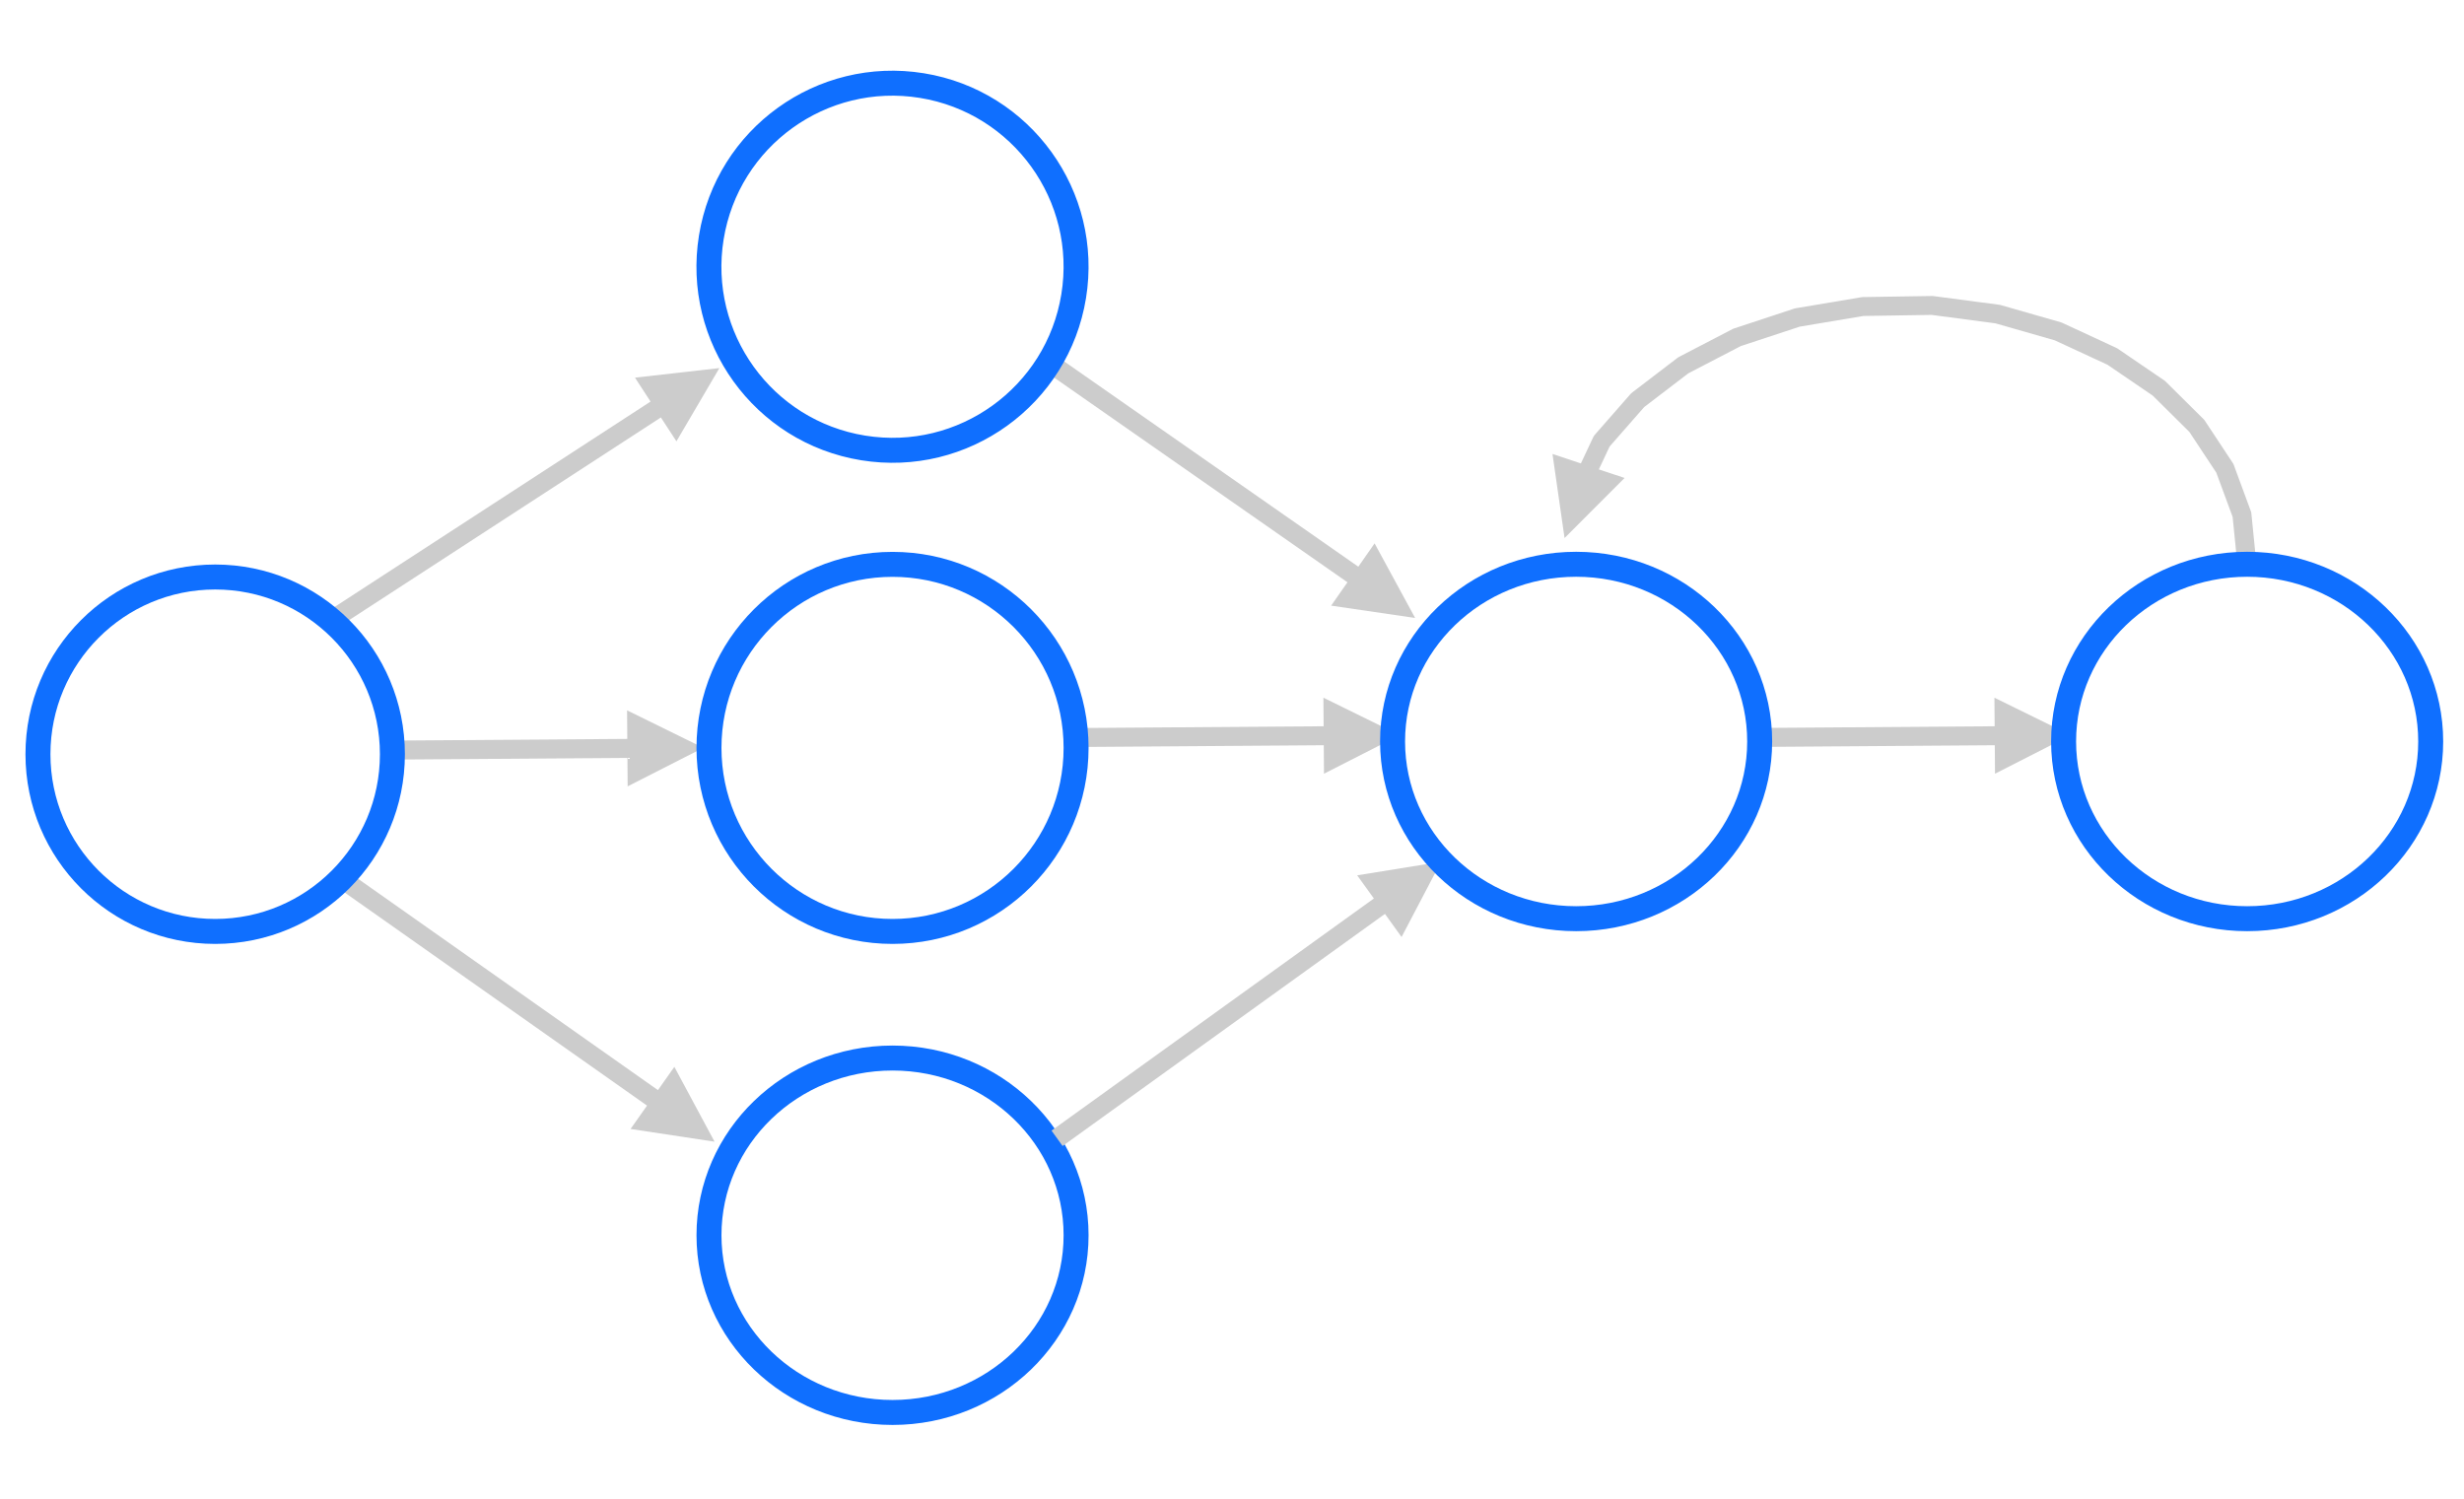
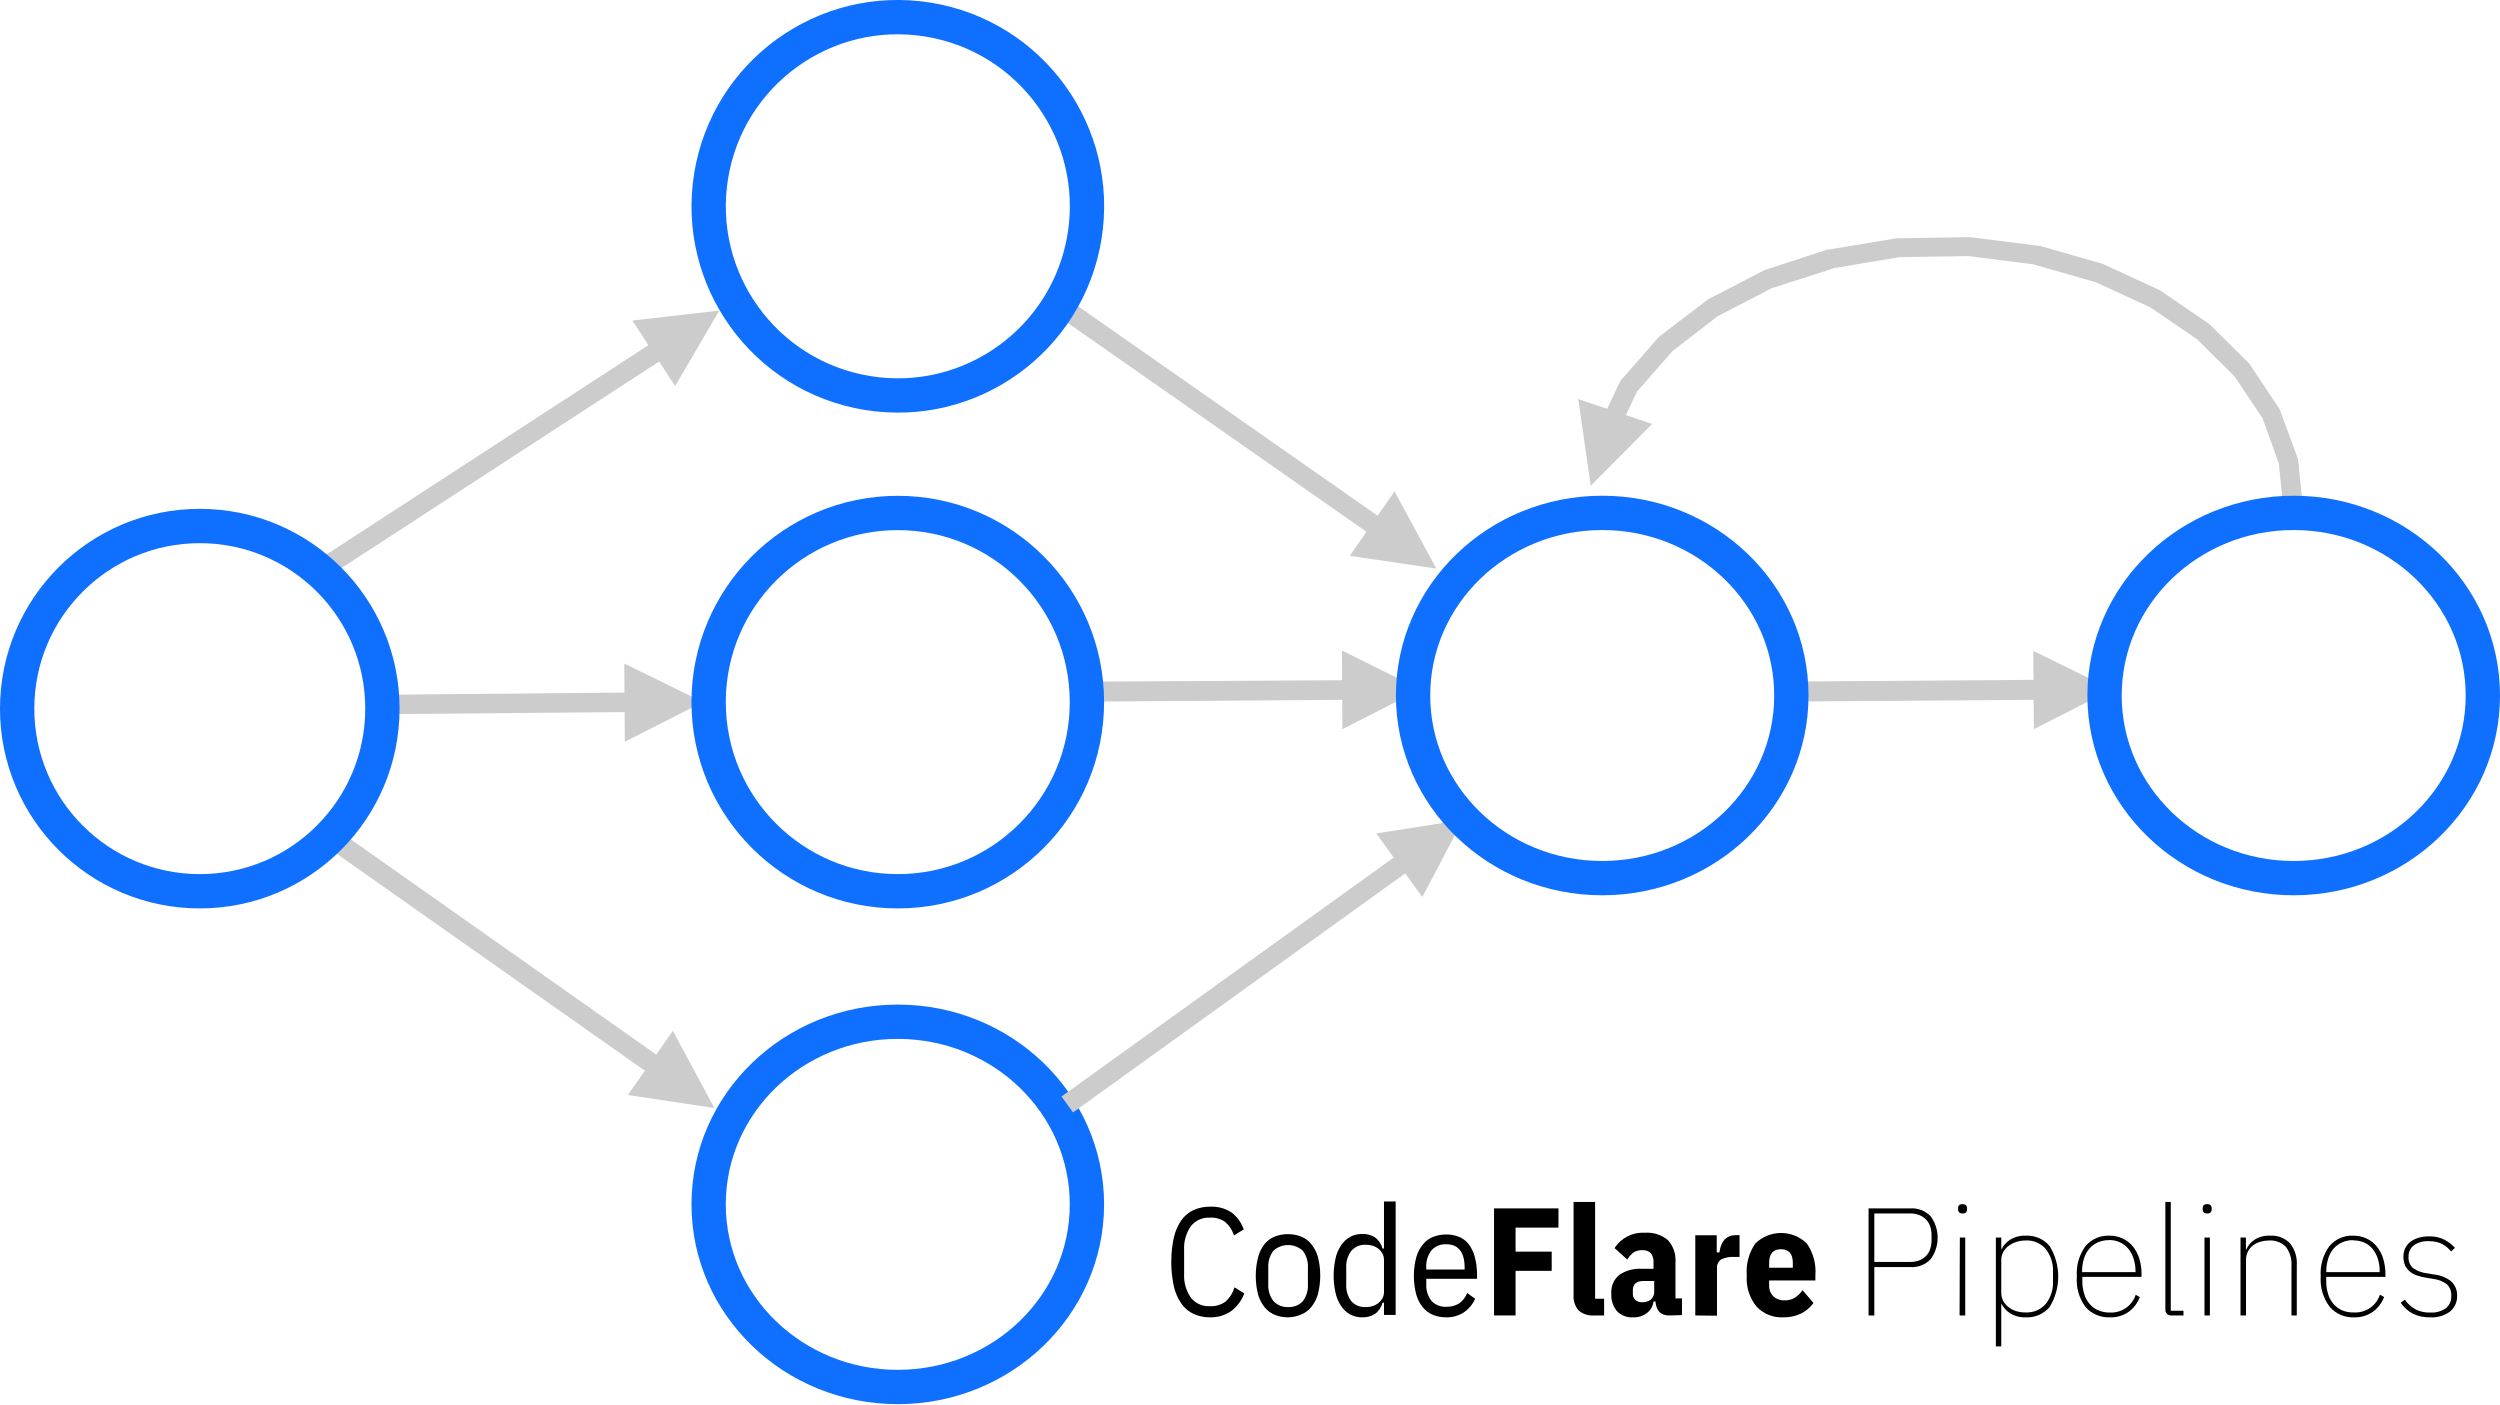
- <svg xmlns="http://www.w3.org/2000/svg" version="1.1" id="Layer_1" x="0px" y="0px" viewBox="0 0 296 180" style="enable-background:new 0 0 296 180;" xml:space="preserve">
-   <style type="text/css">
- 	.st0{fill:#CCCCCC;}
- 	.st1{fill:none;stroke:#0F6FFF;stroke-width:3;stroke-linejoin:round;stroke-miterlimit:10;}
- </style>
-   <path class="st0" d="M81.26,53.02l5.16-8.8l-10.14,1.15L81.26,53.02z M40.92,75.16l39.75-25.84l-1.24-1.91L39.68,73.25L40.92,75.16z  " />
-   <path class="st0" d="M75.4,94.47l9.09-4.63l-9.16-4.5L75.4,94.47z M46.39,91.26l30.51-0.22l-0.02-2.28l-30.51,0.22L46.39,91.26z" />
-   <path class="st0" d="M81.01,128.17l4.83,8.99l-10.09-1.53L81.01,128.17z M40.95,104.12l39.33,27.72l-1.31,1.86l-39.33-27.72  L40.95,104.12z" />
-   <path class="st0" d="M239.66,92.95l9.09-4.63l-9.16-4.5L239.66,92.95z M210.64,89.74l30.51-0.22l-0.02-2.28l-30.51,0.22  L210.64,89.74z" />
-   <path class="st0" d="M165.13,65.28l4.87,8.96l-10.09-1.48L165.13,65.28z M127.64,43.28l36.78,25.67l-1.31,1.87l-36.78-25.67  L127.64,43.28z" />
-   <ellipse transform="matrix(0.1602 -0.9871 0.9871 0.1602 58.4024 132.7489)" class="st1" cx="107.22" cy="32.05" rx="22.05" ry="22.05" />
-   <ellipse class="st1" cx="107.22" cy="148.4" rx="22.05" ry="21.29" />
-   <circle class="st1" cx="25.85" cy="90.61" r="21.29" />
-   <path class="st0" d="M168.37,112.57l4.74-9.04l-10.07,1.63L168.37,112.57z M127.65,137.68l39.95-28.77l-1.33-1.85l-39.95,28.77  L127.65,137.68z" />
-   <path class="st0" d="M159.05,92.95l9.09-4.63l-9.16-4.5L159.05,92.95z M130.04,89.74l30.51-0.22l-0.02-2.28l-30.51,0.22  L130.04,89.74z" />
-   <ellipse class="st1" cx="189.34" cy="89.08" rx="22.05" ry="21.29" />
-   <circle class="st1" cx="107.22" cy="89.85" r="22.05" />
-   <path class="st0" d="M195.16,57.42l-7.21,7.22l-1.45-10.1L195.16,57.42z M189.32,56.93l2.07-4.4c0.05-0.1,0.1-0.19,0.17-0.27  l4.32-4.93c0.05-0.06,0.1-0.11,0.16-0.15l5.48-4.19c0.05-0.04,0.11-0.08,0.17-0.11l6.45-3.35c0.05-0.03,0.11-0.05,0.17-0.07  l7.25-2.39c0.06-0.02,0.11-0.03,0.17-0.04l7.87-1.32c0.06-0.01,0.11-0.01,0.17-0.02l8.32-0.13c0.06,0,0.11,0,0.17,0.01l7.88,1.04  c0.06,0.01,0.11,0.02,0.17,0.03l7.26,2.08c0.06,0.02,0.11,0.04,0.16,0.06l6.5,3.01c0.06,0.03,0.11,0.06,0.16,0.09l5.6,3.82  c0.06,0.04,0.11,0.08,0.16,0.13l4.56,4.52c0.06,0.05,0.11,0.12,0.15,0.18l3.37,5.1c0.05,0.07,0.09,0.15,0.12,0.24l2.05,5.56  c0.03,0.09,0.06,0.19,0.06,0.28l0.59,5.91l-2.27,0.23l-0.59-5.91l0.06,0.28l-2.05-5.56l0.12,0.24l-3.37-5.1l0.15,0.18l-4.56-4.52  l0.16,0.13l-5.6-3.82l0.16,0.09l-6.5-3.01l0.16,0.06l-7.26-2.08l0.17,0.03l-7.88-1.04l0.17,0.01l-8.32,0.13l0.17-0.02l-7.87,1.32  l0.17-0.04l-7.25,2.39l0.17-0.07l-6.45,3.35l0.17-0.11l-5.48,4.19l0.16-0.15l-4.32,4.93l0.17-0.27l-2.07,4.4L189.32,56.93z" />
-   <ellipse class="st1" cx="269.95" cy="89.08" rx="22.05" ry="21.29" />
+ <svg xmlns="http://www.w3.org/2000/svg" id="Layer_1" data-name="Layer 1" viewBox="0 0 291.44 163.69">
+   <defs>
+     <style>.cls-1{fill:#ccc;}.cls-2{fill:none;stroke:#0f6fff;stroke-linejoin:round;stroke-width:4px;}</style>
+   </defs>
+   <path class="cls-1" d="M81.26,53l5.16-8.8L76.28,45.37ZM40.92,75.16,80.67,49.32l-1.25-1.91L39.68,73.25Z" transform="translate(-2.56 -8)" />
+   <path class="cls-1" d="M75.4,94.47l9.1-4.62-9.16-4.5Zm-29-3.21L76.9,91l0-2.28L46.37,89Z" transform="translate(-2.56 -8)" />
+   <path class="cls-1" d="M81,128.17l4.84,9-10.09-1.52ZM41,104.12l39.34,27.72L79,133.71,39.64,106Z" transform="translate(-2.56 -8)" />
+   <path class="cls-1" d="M239.66,93l9.09-4.63-9.16-4.49Zm-29-3.21,30.51-.22V87.24l-30.51.22Z" transform="translate(-2.56 -8)" />
+   <path class="cls-1" d="M165.13,65.28l4.87,9-10.09-1.48Zm-37.49-22L164.42,69l-1.31,1.87L126.33,45.15Z" transform="translate(-2.56 -8)" />
+   <circle class="cls-2" cx="107.22" cy="32.05" r="22.05" transform="translate(55.85 124.75) rotate(-80.78)" />
+   <ellipse class="cls-2" cx="104.66" cy="140.4" rx="22.05" ry="21.29" />
+   <circle class="cls-2" cx="23.29" cy="82.61" r="21.29" />
+   <path class="cls-1" d="M168.37,112.57l4.74-9L163,105.16Zm-40.72,25.11,40-28.78-1.34-1.85-40,28.77Z" transform="translate(-2.56 -8)" />
+   <path class="cls-1" d="M159.05,93l9.09-4.63L159,83.83Zm-29-3.21,30.51-.22,0-2.28L130,87.46Z" transform="translate(-2.56 -8)" />
+   <ellipse class="cls-2" cx="186.78" cy="81.08" rx="22.05" ry="21.29" />
+   <circle class="cls-2" cx="104.66" cy="81.85" r="22.05" />
+   <path class="cls-1" d="M195.16,57.42,188,64.63l-1.45-10.1Zm-5.84-.49,2.07-4.4a1.51,1.51,0,0,1,.18-.26l4.32-4.93a1.29,1.29,0,0,1,.17-.16L201.54,43a.91.91,0,0,1,.16-.11l6.46-3.35.17-.07,7.25-2.38.17,0,7.87-1.31.17,0,8.32-.13h.16l7.88,1a.47.47,0,0,1,.17,0l7.26,2.08.17.06,6.5,3,.16.09,5.6,3.82.16.13,4.56,4.52a.86.86,0,0,1,.14.18l3.38,5.09a1.34,1.34,0,0,1,.12.24l2.05,5.56a1.4,1.4,0,0,1,.06.28l.59,5.92-2.27.22-.59-5.91.07.28-2-5.56.12.23L263,51.8l.15.18-4.56-4.52.16.13-5.59-3.81.16.09-6.5-3,.16.06-7.26-2.08.17,0-7.89-1h.17l-8.31.13H224l-7.88,1.31.17,0L209,41.63l.17-.07-6.46,3.35.17-.11L197.44,49l.17-.15-4.33,4.93.18-.27-2.08,4.4Z" transform="translate(-2.56 -8)" />
+   <ellipse class="cls-2" cx="267.39" cy="81.08" rx="22.05" ry="21.29" />
+   <path d="M143.62,161.57a4.44,4.44,0,0,1-1.89-.39A3.5,3.5,0,0,1,140.3,160a5.84,5.84,0,0,1-.89-2,13.63,13.63,0,0,1,0-5.78,6,6,0,0,1,.89-2,3.67,3.67,0,0,1,1.43-1.17,4.59,4.59,0,0,1,1.89-.38,4.18,4.18,0,0,1,2.47.65,4.22,4.22,0,0,1,1.46,2l-1.14.7a3.41,3.41,0,0,0-1-1.55,2.8,2.8,0,0,0-1.82-.52,2.62,2.62,0,0,0-2.21,1,4.49,4.49,0,0,0-.78,2.77v2.79a4.48,4.48,0,0,0,.78,2.76,2.63,2.63,0,0,0,2.21,1,2.8,2.8,0,0,0,1.88-.57,3.47,3.47,0,0,0,1-1.63l1.14.71a4.43,4.43,0,0,1-1.51,2.05A4.17,4.17,0,0,1,143.62,161.57Z" transform="translate(-2.56 -8)" />
+   <path d="M152.72,161.57a4.08,4.08,0,0,1-1.5-.27,3,3,0,0,1-1.2-.86,4.26,4.26,0,0,1-.79-1.5,8.78,8.78,0,0,1,0-4.4A4.26,4.26,0,0,1,150,153a2.9,2.9,0,0,1,1.2-.86,4.3,4.3,0,0,1,3,0,2.84,2.84,0,0,1,1.2.86,4.26,4.26,0,0,1,.79,1.5,8.78,8.78,0,0,1,0,4.4,4.26,4.26,0,0,1-.79,1.5,2.93,2.93,0,0,1-1.2.86A4.08,4.08,0,0,1,152.72,161.57Zm0-1.2a2.17,2.17,0,0,0,1.71-.67,3,3,0,0,0,.6-2V155.8a3,3,0,0,0-.6-2,2.55,2.55,0,0,0-3.42,0,3,3,0,0,0-.6,2v1.87a3,3,0,0,0,.6,2A2.17,2.17,0,0,0,152.72,160.37Z" transform="translate(-2.56 -8)" />
+   <path d="M163.9,159.87h-.18a2.28,2.28,0,0,1-.87,1.3,2.61,2.61,0,0,1-1.46.4,3,3,0,0,1-1.44-.34,3.06,3.06,0,0,1-1.06-1,4.39,4.39,0,0,1-.64-1.52,9.2,9.2,0,0,1,0-4,4.31,4.31,0,0,1,.64-1.52,3.06,3.06,0,0,1,1.06-1,2.89,2.89,0,0,1,1.44-.34,2.53,2.53,0,0,1,1.46.4,2.28,2.28,0,0,1,.87,1.3h.18v-5.49h1.36v13.23H163.9Zm-2.1.5a2.47,2.47,0,0,0,.82-.13,1.92,1.92,0,0,0,.66-.36,2,2,0,0,0,.45-.55,1.59,1.59,0,0,0,.17-.72v-3.74a1.59,1.59,0,0,0-.17-.72,2.22,2.22,0,0,0-.45-.56,2.33,2.33,0,0,0-.66-.36,2.76,2.76,0,0,0-.82-.12,2.1,2.1,0,0,0-1.71.71,3,3,0,0,0-.59,2v1.87a3,3,0,0,0,.59,2A2.1,2.1,0,0,0,161.8,160.37Z" transform="translate(-2.56 -8)" />
+   <path d="M171.16,161.57a4.17,4.17,0,0,1-1.51-.27,3,3,0,0,1-1.19-.86,4.1,4.1,0,0,1-.79-1.5,8.49,8.49,0,0,1,0-4.4,4.1,4.1,0,0,1,.79-1.5,2.87,2.87,0,0,1,1.19-.86,4.17,4.17,0,0,1,1.51-.27,3.92,3.92,0,0,1,1.47.27,2.66,2.66,0,0,1,1.14.86,4.19,4.19,0,0,1,.72,1.5,8.24,8.24,0,0,1,.26,2.2v.34h-5.92v.59a2.93,2.93,0,0,0,.62,2,2.23,2.23,0,0,0,1.71.67,2.69,2.69,0,0,0,1.51-.4,2.63,2.63,0,0,0,.93-1.21l.93.68a3.71,3.71,0,0,1-1.26,1.54A3.58,3.58,0,0,1,171.16,161.57Zm0-8.52a2.17,2.17,0,0,0-1.72.7,3,3,0,0,0-.61,2.06V156h4.47v-.23C173.3,154,172.59,153.05,171.16,153.05Z" transform="translate(-2.56 -8)" />
+   <path d="M176.73,161.35V148.87h7.51v2.24h-5v2.8h4.21v2.24h-4.21v5.2Z" transform="translate(-2.56 -8)" />
+   <path d="M188.46,161.35a2.51,2.51,0,0,1-1.87-.58A2.46,2.46,0,0,1,186,159V148.12h2.51V159.4h1.05v1.95Z" transform="translate(-2.56 -8)" />
+   <path d="M197.15,161.35c-1,0-1.51-.54-1.6-1.63h-.23a2,2,0,0,1-.77,1.35,2.46,2.46,0,0,1-1.59.5,2.41,2.41,0,0,1-1.91-.73,2.91,2.91,0,0,1-.65-2,2.61,2.61,0,0,1,.94-2.23,4.29,4.29,0,0,1,2.62-.7h1.36v-.73a1.66,1.66,0,0,0-.3-1.08,1.28,1.28,0,0,0-1-.36A1.76,1.76,0,0,0,193,154a3,3,0,0,0-.74.83l-1.48-1.33a3.87,3.87,0,0,1,3.5-1.79,3.78,3.78,0,0,1,2.72.86,3.44,3.44,0,0,1,.88,2.56v4.23h.76v1.95ZM194,159.81a1.51,1.51,0,0,0,1-.31,1.15,1.15,0,0,0,.4-1v-1.17H194.2q-1.29,0-1.29,1.08v.34a1,1,0,0,0,.27.78A1.13,1.13,0,0,0,194,159.81Z" transform="translate(-2.56 -8)" />
+   <path d="M200.19,161.35V152h2.5v2H203a4.68,4.68,0,0,1,.18-.76,2.25,2.25,0,0,1,.35-.65,1.68,1.68,0,0,1,.57-.44,1.93,1.93,0,0,1,.8-.16h.45v2.54h-.65a3,3,0,0,0-1.5.29,1.16,1.16,0,0,0-.48,1.09v5.47Z" transform="translate(-2.56 -8)" />
+   <path d="M210.43,161.57a4,4,0,0,1-3.08-1.23,5.16,5.16,0,0,1-1.16-3.67,5.71,5.71,0,0,1,1-3.71,4.29,4.29,0,0,1,6,0,5.7,5.7,0,0,1,1,3.7v.61H208.8v.59a1.67,1.67,0,0,0,.49,1.26,1.82,1.82,0,0,0,1.32.47,2.18,2.18,0,0,0,1.19-.31,3.36,3.36,0,0,0,.9-.87l1.27,1.49a4.06,4.06,0,0,1-1.46,1.23A4.52,4.52,0,0,1,210.43,161.57Zm-.25-7.94q-1.38,0-1.38,1.59v.57h2.76v-.57Q211.56,153.63,210.18,153.63Z" transform="translate(-2.56 -8)" />
+   <path d="M220.39,161.35V148.87h4.85a3,3,0,0,1,2.39.92,4.25,4.25,0,0,1,0,5,3,3,0,0,1-2.39.92h-4.18v5.65Zm.67-6.24h4.18a2.8,2.8,0,0,0,1.09-.19,2.44,2.44,0,0,0,.78-.53,2,2,0,0,0,.46-.78,2.93,2.93,0,0,0,.16-.93v-.79a2.93,2.93,0,0,0-.16-.93,2.08,2.08,0,0,0-.46-.77,2.16,2.16,0,0,0-.78-.53,2.79,2.79,0,0,0-1.09-.2h-4.18Z" transform="translate(-2.56 -8)" />
+   <path d="M231.35,149.46a.55.55,0,0,1-.41-.13.48.48,0,0,1-.12-.33v-.17a.52.52,0,0,1,.11-.33.71.71,0,0,1,.82,0,.48.48,0,0,1,.12.33V149a.52.52,0,0,1-.11.33A.52.52,0,0,1,231.35,149.46Zm-.32,2.81h.63v9.08H231Z" transform="translate(-2.56 -8)" />
+   <path d="M235.23,152.27h.63v1.41h0a2.9,2.9,0,0,1,1-1.14,3.22,3.22,0,0,1,1.86-.49,3.41,3.41,0,0,1,2.78,1.21,6.8,6.8,0,0,1,0,7.1,3.41,3.41,0,0,1-2.78,1.21,3.29,3.29,0,0,1-1.86-.49,3.06,3.06,0,0,1-1-1.12h0v5h-.63ZM238.7,161a2.91,2.91,0,0,0,2.35-1,4,4,0,0,0,.84-2.69v-1a4.06,4.06,0,0,0-.84-2.7,2.88,2.88,0,0,0-2.35-1,3.6,3.6,0,0,0-1.09.17,3.18,3.18,0,0,0-.9.46,2.38,2.38,0,0,0-.62.72,1.93,1.93,0,0,0-.23.92v3.84a2,2,0,0,0,.23.94,2.38,2.38,0,0,0,.62.72,2.76,2.76,0,0,0,.9.47A3.6,3.6,0,0,0,238.7,161Z" transform="translate(-2.56 -8)" />
+   <path d="M248.52,161.57a3.58,3.58,0,0,1-2.85-1.22,5.27,5.27,0,0,1-1-3.54,5.38,5.38,0,0,1,1-3.53,3.46,3.46,0,0,1,2.81-1.23,3.5,3.5,0,0,1,1.53.33,3.26,3.26,0,0,1,1.18.91,4.38,4.38,0,0,1,.76,1.42,6,6,0,0,1,.26,1.85v.29h-6.9v.48a4.81,4.81,0,0,0,.22,1.52,3.17,3.17,0,0,0,.63,1.16,2.79,2.79,0,0,0,1,.74,3.32,3.32,0,0,0,1.37.26,3,3,0,0,0,3-2.07l.48.27a3.75,3.75,0,0,1-1.29,1.71A3.57,3.57,0,0,1,248.52,161.57Zm-.07-9a3.1,3.1,0,0,0-1.33.26,2.81,2.81,0,0,0-1,.74,3.31,3.31,0,0,0-.62,1.16,4.77,4.77,0,0,0-.22,1.5v.07h6.23v-.1a4.61,4.61,0,0,0-.23-1.49,3.61,3.61,0,0,0-.62-1.15,2.85,2.85,0,0,0-2.21-1Z" transform="translate(-2.56 -8)" />
+   <path d="M255.76,161.35a.67.67,0,0,1-.77-.75V148.12h.63V160.8h1.48v.55Z" transform="translate(-2.56 -8)" />
+   <path d="M259.87,149.46a.53.53,0,0,1-.41-.13.48.48,0,0,1-.12-.33v-.17a.52.52,0,0,1,.11-.33.55.55,0,0,1,.4-.13.62.62,0,0,1,.42.13.48.48,0,0,1,.12.33V149a.48.48,0,0,1-.12.33A.49.49,0,0,1,259.87,149.46Zm-.32,2.81h.63v9.08h-.63Z" transform="translate(-2.56 -8)" />
+   <path d="M263.75,161.35v-9.08h.63v1.39h.05a2.53,2.53,0,0,1,.94-1.13,3.13,3.13,0,0,1,1.85-.48,2.94,2.94,0,0,1,2.3.89,3.74,3.74,0,0,1,.79,2.58v5.83h-.62v-5.72a3.31,3.31,0,0,0-.67-2.3,2.54,2.54,0,0,0-1.94-.72,3.79,3.79,0,0,0-1,.14,2.72,2.72,0,0,0-.87.43,2.07,2.07,0,0,0-.82,1.72v6.45Z" transform="translate(-2.56 -8)" />
+   <path d="M277,161.57a3.55,3.55,0,0,1-2.85-1.22,5.27,5.27,0,0,1-1.05-3.54,5.38,5.38,0,0,1,1-3.53,3.44,3.44,0,0,1,2.81-1.23,3.5,3.5,0,0,1,1.53.33,3.35,3.35,0,0,1,1.18.91,4.38,4.38,0,0,1,.76,1.42,6.26,6.26,0,0,1,.26,1.85v.29h-6.9v.48a4.81,4.81,0,0,0,.22,1.52,3.17,3.17,0,0,0,.63,1.16,2.79,2.79,0,0,0,1,.74A3.32,3.32,0,0,0,277,161a3,3,0,0,0,3-2.07l.49.27a3.82,3.82,0,0,1-1.29,1.71A3.57,3.57,0,0,1,277,161.57Zm-.07-9a3.17,3.17,0,0,0-1.34.26,2.86,2.86,0,0,0-1,.74,3.31,3.31,0,0,0-.62,1.16,4.77,4.77,0,0,0-.22,1.5v.07h6.22v-.1a4.62,4.62,0,0,0-.22-1.49,3.45,3.45,0,0,0-.63-1.15,2.67,2.67,0,0,0-1-.73A2.84,2.84,0,0,0,276.88,152.61Z" transform="translate(-2.56 -8)" />
+   <path d="M285.87,161.57a4.46,4.46,0,0,1-2-.41,4,4,0,0,1-1.45-1.29l.48-.36a3.79,3.79,0,0,0,1.29,1.15,3.54,3.54,0,0,0,1.66.35,2.92,2.92,0,0,0,1.84-.5,1.73,1.73,0,0,0,.63-1.45,1.7,1.7,0,0,0-.53-1.36,3.41,3.41,0,0,0-1.62-.62l-.77-.13a5.71,5.71,0,0,1-1.1-.27,2.45,2.45,0,0,1-.84-.47,2.13,2.13,0,0,1-.54-.72,2.69,2.69,0,0,1-.18-1,2.31,2.31,0,0,1,.22-1,2.16,2.16,0,0,1,.63-.75,2.74,2.74,0,0,1,.94-.45,4.1,4.1,0,0,1,1.18-.16,3.7,3.7,0,0,1,1.85.41,4.51,4.51,0,0,1,1.19.93l-.45.42a3.73,3.73,0,0,0-.44-.45,3.35,3.35,0,0,0-.55-.39,2.62,2.62,0,0,0-.7-.26,3.71,3.71,0,0,0-.92-.1,2.82,2.82,0,0,0-1.71.46,1.6,1.6,0,0,0-.64,1.36,1.58,1.58,0,0,0,.54,1.33,3.61,3.61,0,0,0,1.63.6l.77.13a3.92,3.92,0,0,1,2,.78A2.15,2.15,0,0,1,289,159a2.3,2.3,0,0,1-.82,1.89A3.53,3.53,0,0,1,285.87,161.57Z" transform="translate(-2.56 -8)" />
</svg>
